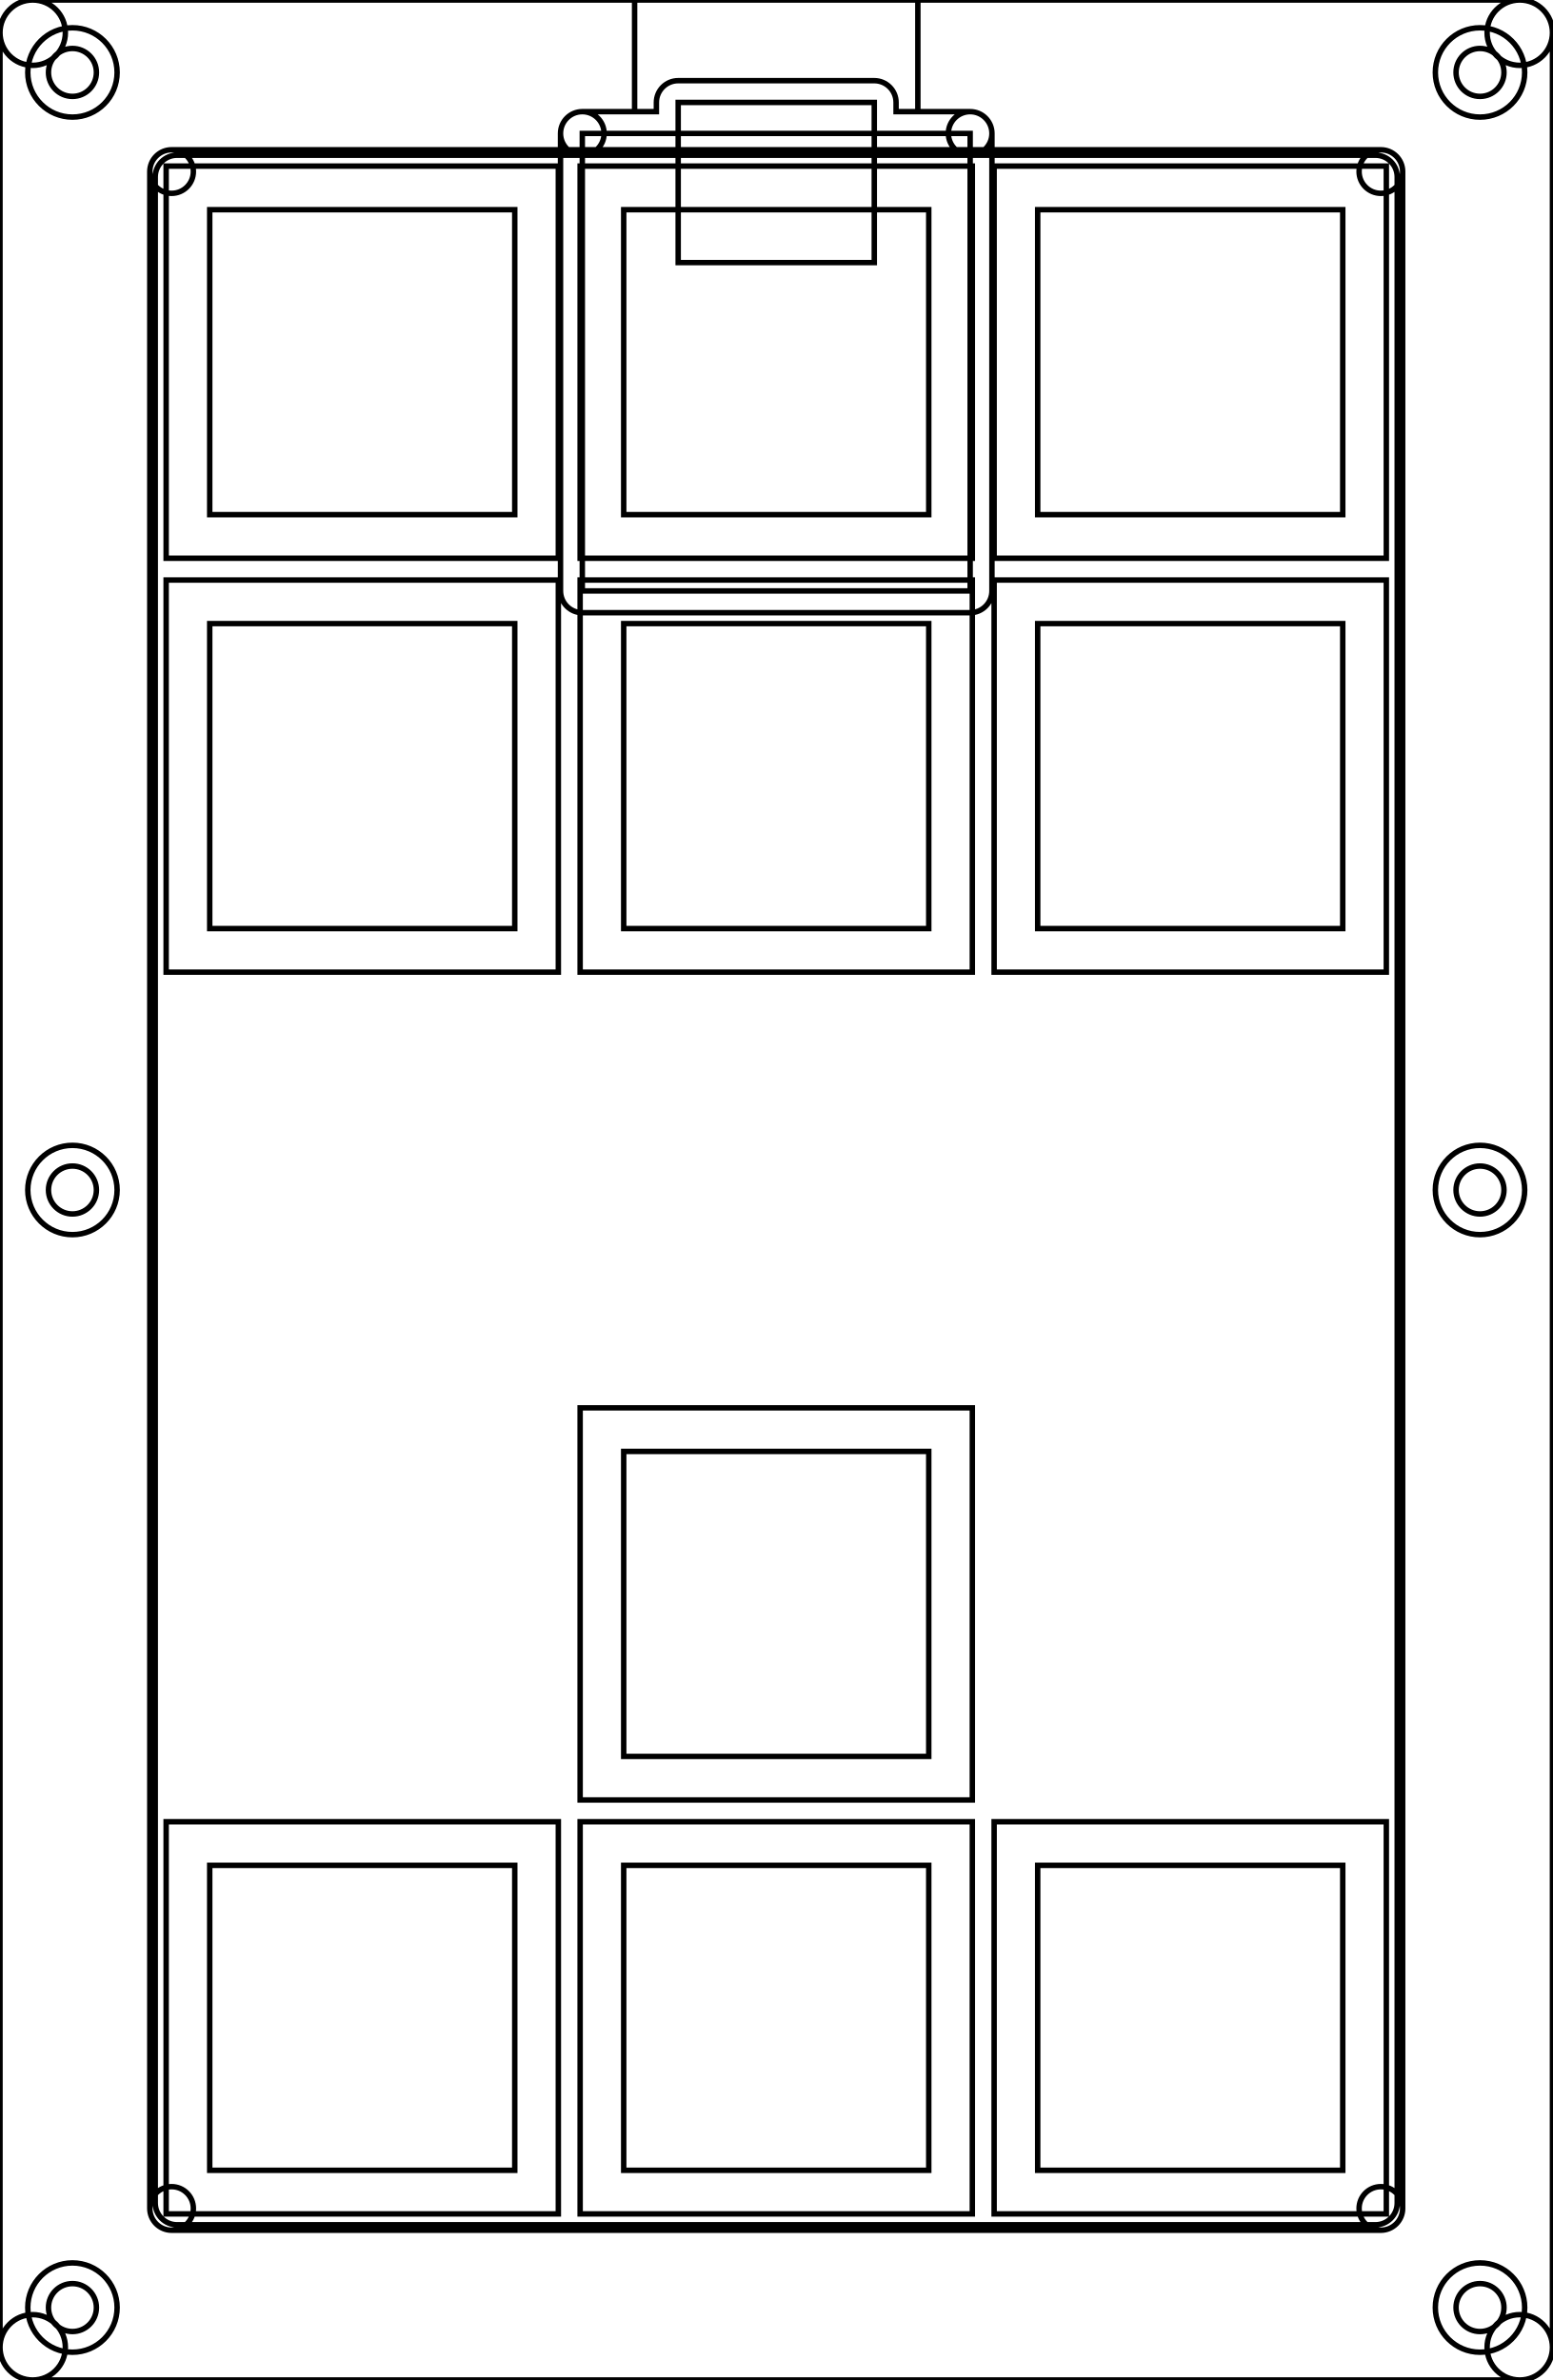
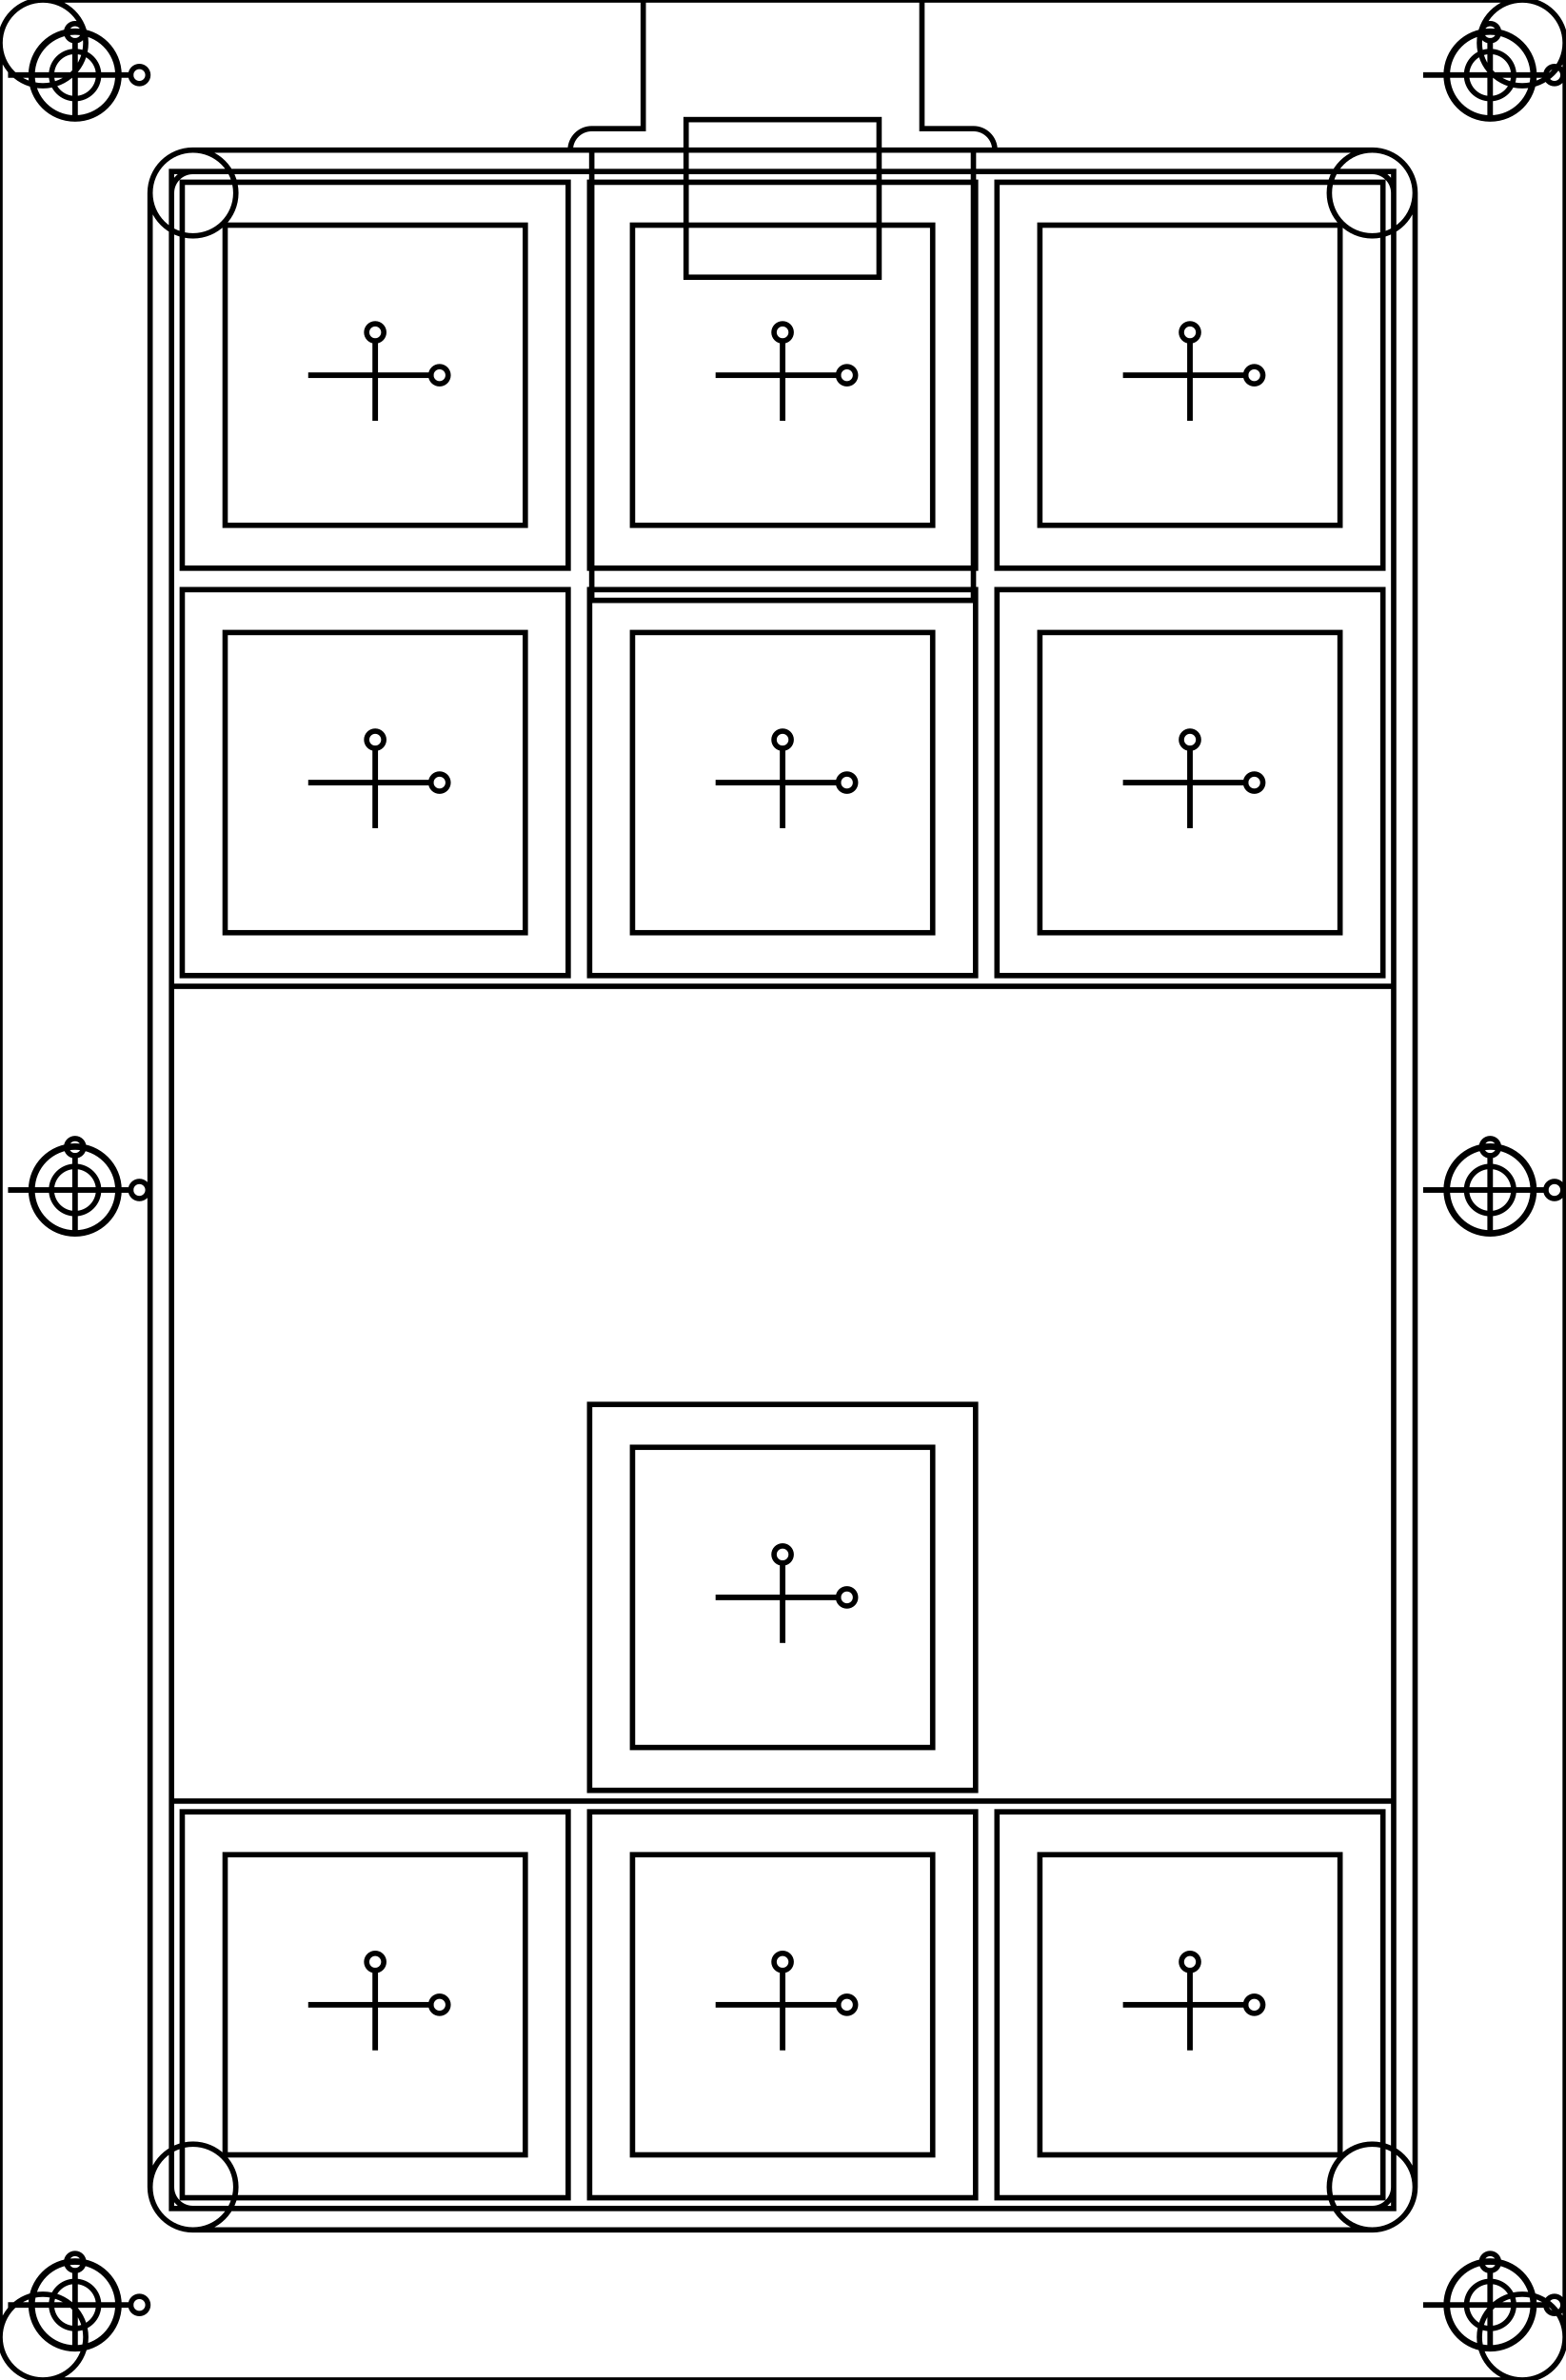
- <svg xmlns="http://www.w3.org/2000/svg" width="71.25mm" height="109.25mm" viewBox="0 0 71.25 109.25">
+ <svg xmlns="http://www.w3.org/2000/svg" width="73mm" height="111mm" viewBox="0 0 73 111">
  <g id="svgGroup" stroke-linecap="round" fill-rule="evenodd" font-size="9pt" stroke="#000" stroke-width="0.25mm" fill="none" style="stroke:#000;stroke-width:0.25mm;fill:none">
-     <path d="M 8.125 102.125 L 63.125 102.125 A 1 1 0 0 0 64.125 101.125 L 64.125 8.125 A 1 1 0 0 0 63.125 7.125 L 8.125 7.125 A 1 1 0 0 0 7.125 8.125 L 7.125 101.125 A 1 1 0 0 0 8.125 102.125 Z M 26.725 27.125 L 44.525 27.125 L 44.525 6.125 L 26.725 6.125 L 26.725 27.125 Z M 7.625 101.625 L 25.625 101.625 L 25.625 83.625 L 7.625 83.625 L 7.625 101.625 Z M 26.625 101.625 L 44.625 101.625 L 44.625 83.625 L 26.625 83.625 L 26.625 101.625 Z M 26.625 82.625 L 44.625 82.625 L 44.625 64.625 L 26.625 64.625 L 26.625 82.625 Z M 45.625 101.625 L 63.625 101.625 L 63.625 83.625 L 45.625 83.625 L 45.625 101.625 Z M 7.625 44.625 L 25.625 44.625 L 25.625 26.625 L 7.625 26.625 L 7.625 44.625 Z M 7.625 25.625 L 25.625 25.625 L 25.625 7.625 L 7.625 7.625 L 7.625 25.625 Z M 26.625 44.625 L 44.625 44.625 L 44.625 26.625 L 26.625 26.625 L 26.625 44.625 Z M 26.625 25.625 L 44.625 25.625 L 44.625 7.625 L 26.625 7.625 L 26.625 25.625 Z M 45.625 44.625 L 63.625 44.625 L 63.625 26.625 L 45.625 26.625 L 45.625 44.625 Z M 45.625 25.625 L 63.625 25.625 L 63.625 7.625 L 45.625 7.625 L 45.625 25.625 Z M 45.525 6.125 L 45.525 27.125 A 1 1 0 0 1 44.525 28.125 L 26.725 28.125 A 1 1 0 0 1 25.725 27.125 L 25.725 6.125 M 9.625 99.625 L 23.625 99.625 L 23.625 85.625 L 9.625 85.625 L 9.625 99.625 Z M 28.625 99.625 L 42.625 99.625 L 42.625 85.625 L 28.625 85.625 L 28.625 99.625 Z M 28.625 80.625 L 42.625 80.625 L 42.625 66.625 L 28.625 66.625 L 28.625 80.625 Z M 47.625 99.625 L 61.625 99.625 L 61.625 85.625 L 47.625 85.625 L 47.625 99.625 Z M 9.625 42.625 L 23.625 42.625 L 23.625 28.625 L 9.625 28.625 L 9.625 42.625 Z M 9.625 23.625 L 23.625 23.625 L 23.625 9.625 L 9.625 9.625 L 9.625 23.625 Z M 28.625 42.625 L 42.625 42.625 L 42.625 28.625 L 28.625 28.625 L 28.625 42.625 Z M 28.625 23.625 L 42.625 23.625 L 42.625 9.625 L 28.625 9.625 L 28.625 23.625 Z M 47.625 42.625 L 61.625 42.625 L 61.625 28.625 L 47.625 28.625 L 47.625 42.625 Z M 47.625 23.625 L 61.625 23.625 L 61.625 9.625 L 47.625 9.625 L 47.625 23.625 Z M 31.125 12.054 L 40.125 12.054 L 40.125 4.703 L 31.125 4.703 L 31.125 12.054 Z M 44.525 5.125 L 41.125 5.125 L 41.125 4.703 A 1 1 0 0 0 40.125 3.703 L 31.125 3.703 A 1 1 0 0 0 30.125 4.703 L 30.125 5.125 L 26.725 5.125 M 3.325 3.325 m -2.05 0 a 2.05 2.05 0 0 1 4.1 0 a 2.05 2.05 0 0 1 -4.1 0 z M 67.925 3.325 m -2.05 0 a 2.05 2.05 0 0 1 4.1 0 a 2.05 2.05 0 0 1 -4.1 0 z M 3.325 54.625 m -2.05 0 a 2.05 2.05 0 0 1 4.1 0 a 2.05 2.05 0 0 1 -4.1 0 z M 67.925 54.625 m -2.05 0 a 2.05 2.05 0 0 1 4.1 0 a 2.05 2.05 0 0 1 -4.1 0 z M 3.325 105.925 m -2.05 0 a 2.05 2.05 0 0 1 4.1 0 a 2.05 2.05 0 0 1 -4.1 0 z M 67.925 105.925 m -2.05 0 a 2.05 2.05 0 0 1 4.1 0 a 2.05 2.05 0 0 1 -4.1 0 z M 69.75 107.75 m -1.5 0 a 1.5 1.5 0 0 0 3 0 a 1.5 1.5 0 0 0 -3 0 z M 69.75 1.5 m -1.5 0 a 1.5 1.5 0 0 0 3 0 a 1.5 1.5 0 0 0 -3 0 z M 1.5 1.5 m -1.5 0 a 1.5 1.5 0 0 0 3 0 a 1.5 1.5 0 0 0 -3 0 z M 1.5 107.75 m -1.5 0 a 1.5 1.5 0 0 0 3 0 a 1.5 1.5 0 0 0 -3 0 z M 3.325 3.325 m -1.1 0 a 1.1 1.1 0 0 1 2.2 0 a 1.1 1.1 0 0 1 -2.2 0 z M 67.925 3.325 m -1.1 0 a 1.1 1.1 0 0 1 2.2 0 a 1.1 1.1 0 0 1 -2.2 0 z M 3.325 54.625 m -1.1 0 a 1.1 1.1 0 0 1 2.2 0 a 1.1 1.1 0 0 1 -2.2 0 z M 67.925 54.625 m -1.1 0 a 1.1 1.1 0 0 1 2.2 0 a 1.1 1.1 0 0 1 -2.2 0 z M 3.325 105.925 m -1.1 0 a 1.1 1.1 0 0 1 2.2 0 a 1.1 1.1 0 0 1 -2.2 0 z M 67.925 105.925 m -1.1 0 a 1.1 1.1 0 0 1 2.2 0 a 1.1 1.1 0 0 1 -2.2 0 z M 63.375 101.375 m -1 0 a 1 1 0 0 0 2 0 a 1 1 0 0 0 -2 0 z M 63.375 7.875 m -1 0 a 1 1 0 0 0 2 0 a 1 1 0 0 0 -2 0 z M 7.875 7.875 m -1 0 a 1 1 0 0 0 2 0 a 1 1 0 0 0 -2 0 z M 7.875 101.375 m -1 0 a 1 1 0 0 0 2 0 a 1 1 0 0 0 -2 0 z M 44.525 6.125 m -1 0 a 1 1 0 0 0 2 0 a 1 1 0 0 0 -2 0 z M 26.725 6.125 m -1 0 a 1 1 0 0 0 2 0 a 1 1 0 0 0 -2 0 z M 1.5 109.25 69.75 109.25 M 71.25 107.75 71.25 1.5 M 1.5 0 69.75 0 M 0 107.75 0 1.5 M 7.875 102.375 63.375 102.375 M 64.375 101.375 64.375 7.875 M 7.875 6.875 63.375 6.875 M 6.875 101.375 6.875 7.875 M 42.125 5.125 42.125 0 M 29.125 0 29.125 5.125" vector-effect="non-scaling-stroke" />
+     <path d="M 8 103 L 65 103 L 65 8 L 8 8 L 8 103 Z M 8.5 102.5 L 26.5 102.5 L 26.5 84.5 L 8.5 84.5 L 8.5 102.5 Z M 27.5 102.5 L 45.5 102.5 L 45.5 84.5 L 27.5 84.5 L 27.5 102.5 Z M 27.5 83.5 L 45.5 83.5 L 45.5 65.5 L 27.5 65.5 L 27.5 83.5 Z M 46.5 102.5 L 64.5 102.5 L 64.5 84.5 L 46.5 84.5 L 46.5 102.5 Z M 8.5 45.5 L 26.5 45.5 L 26.5 27.5 L 8.5 27.5 L 8.5 45.5 Z M 8.5 26.5 L 26.5 26.5 L 26.5 8.5 L 8.5 8.5 L 8.5 26.5 Z M 27.5 45.5 L 45.5 45.5 L 45.5 27.5 L 27.5 27.5 L 27.5 45.5 Z M 27.5 26.5 L 45.5 26.5 L 45.5 8.5 L 27.5 8.5 L 27.5 26.5 Z M 46.5 45.5 L 64.5 45.5 L 64.5 27.5 L 46.5 27.5 L 46.5 45.5 Z M 46.5 26.5 L 64.5 26.5 L 64.5 8.5 L 46.5 8.5 L 46.5 26.5 Z M 45.4 7 L 45.4 28 L 27.6 28 L 27.6 7 M 10.5 100.5 L 24.5 100.5 L 24.5 86.5 L 10.5 86.5 L 10.5 100.5 Z M 29.5 100.5 L 43.5 100.5 L 43.5 86.5 L 29.5 86.5 L 29.5 100.5 Z M 29.5 81.5 L 43.5 81.5 L 43.5 67.5 L 29.5 67.5 L 29.5 81.5 Z M 48.5 100.5 L 62.5 100.5 L 62.5 86.5 L 48.5 86.5 L 48.5 100.5 Z M 10.5 43.5 L 24.5 43.5 L 24.5 29.5 L 10.5 29.5 L 10.5 43.5 Z M 10.5 24.5 L 24.5 24.5 L 24.5 10.5 L 10.5 10.5 L 10.5 24.5 Z M 29.5 43.5 L 43.5 43.5 L 43.5 29.5 L 29.5 29.5 L 29.5 43.5 Z M 29.5 24.5 L 43.5 24.5 L 43.5 10.5 L 29.5 10.5 L 29.5 24.5 Z M 48.5 43.5 L 62.5 43.5 L 62.5 29.5 L 48.5 29.5 L 48.5 43.5 Z M 48.5 24.5 L 62.5 24.5 L 62.5 10.5 L 48.5 10.5 L 48.5 24.5 Z M 41 12.929 L 41 5.578 L 32 5.578 L 32 12.929 L 41 12.929 Z M 66.5 107.505 L 69.495 107.505 L 69.495 109.5 L 69.505 109.5 L 69.505 107.505 L 72.1 107.505 A 0.4 0.4 0 1 0 72.1 107.495 L 69.505 107.495 L 69.505 105.9 A 0.4 0.4 0 1 0 69.495 105.9 L 69.495 107.495 L 66.5 107.495 L 66.5 107.505 Z M 0.5 107.505 L 3.495 107.505 L 3.495 109.5 L 3.505 109.5 L 3.505 107.505 L 6.1 107.505 A 0.4 0.4 0 1 0 6.1 107.495 L 3.505 107.495 L 3.505 105.9 A 0.4 0.4 0 1 0 3.495 105.9 L 3.495 107.495 L 0.5 107.495 L 0.5 107.505 Z M 33.5 93.505 L 36.495 93.505 L 36.495 95.5 L 36.505 95.5 L 36.505 93.505 L 39.1 93.505 A 0.4 0.4 0 1 0 39.1 93.495 L 36.505 93.495 L 36.505 91.9 A 0.4 0.4 0 1 0 36.495 91.9 L 36.495 93.495 L 33.5 93.495 L 33.5 93.505 Z M 33.5 74.505 L 36.495 74.505 L 36.495 76.5 L 36.505 76.5 L 36.505 74.505 L 39.1 74.505 A 0.4 0.4 0 1 0 39.1 74.495 L 36.505 74.495 L 36.505 72.9 A 0.4 0.4 0 1 0 36.495 72.9 L 36.495 74.495 L 33.5 74.495 L 33.5 74.505 Z M 52.5 93.505 L 55.495 93.505 L 55.495 95.5 L 55.505 95.5 L 55.505 93.505 L 58.1 93.505 A 0.4 0.4 0 1 0 58.1 93.495 L 55.505 93.495 L 55.505 91.9 A 0.4 0.4 0 1 0 55.495 91.9 L 55.495 93.495 L 52.5 93.495 L 52.5 93.505 Z M 33.5 36.505 L 36.495 36.505 L 36.495 38.5 L 36.505 38.5 L 36.505 36.505 L 39.1 36.505 A 0.4 0.4 0 1 0 39.1 36.495 L 36.505 36.495 L 36.505 34.9 A 0.4 0.4 0 1 0 36.495 34.9 L 36.495 36.495 L 33.5 36.495 L 33.5 36.505 Z M 52.5 36.505 L 55.495 36.505 L 55.495 38.5 L 55.505 38.5 L 55.505 36.505 L 58.1 36.505 A 0.4 0.4 0 1 0 58.1 36.495 L 55.505 36.495 L 55.505 34.9 A 0.4 0.4 0 1 0 55.495 34.9 L 55.495 36.495 L 52.5 36.495 L 52.5 36.505 Z M 66.5 55.505 L 69.495 55.505 L 69.495 57.5 L 69.505 57.5 L 69.505 55.505 L 72.1 55.505 A 0.4 0.4 0 1 0 72.1 55.495 L 69.505 55.495 L 69.505 53.9 A 0.4 0.4 0 1 0 69.495 53.9 L 69.495 55.495 L 66.5 55.495 L 66.5 55.505 Z M 14.5 93.505 L 17.495 93.505 L 17.495 95.5 L 17.505 95.5 L 17.505 93.505 L 20.1 93.505 A 0.4 0.4 0 1 0 20.1 93.495 L 17.505 93.495 L 17.505 91.9 A 0.4 0.4 0 1 0 17.495 91.9 L 17.495 93.495 L 14.5 93.495 L 14.5 93.505 Z M 14.5 36.505 L 17.495 36.505 L 17.495 38.5 L 17.505 38.5 L 17.505 36.505 L 20.1 36.505 A 0.4 0.4 0 1 0 20.1 36.495 L 17.505 36.495 L 17.505 34.9 A 0.4 0.4 0 1 0 17.495 34.9 L 17.495 36.495 L 14.5 36.495 L 14.5 36.505 Z M 33.5 17.505 L 36.495 17.505 L 36.495 19.5 L 36.505 19.5 L 36.505 17.505 L 39.1 17.505 A 0.4 0.4 0 1 0 39.1 17.495 L 36.505 17.495 L 36.505 15.9 A 0.4 0.4 0 1 0 36.495 15.9 L 36.495 17.495 L 33.5 17.495 L 33.5 17.505 Z M 52.5 17.505 L 55.495 17.505 L 55.495 19.5 L 55.505 19.5 L 55.505 17.505 L 58.1 17.505 A 0.4 0.4 0 1 0 58.1 17.495 L 55.505 17.495 L 55.505 15.9 A 0.4 0.4 0 1 0 55.495 15.9 L 55.495 17.495 L 52.5 17.495 L 52.5 17.505 Z M 66.5 3.505 L 69.495 3.505 L 69.495 5.5 L 69.505 5.5 L 69.505 3.505 L 72.1 3.505 A 0.4 0.4 0 1 0 72.1 3.495 L 69.505 3.495 L 69.505 1.9 A 0.4 0.4 0 1 0 69.495 1.9 L 69.495 3.495 L 66.5 3.495 L 66.5 3.505 Z M 0.5 55.505 L 3.495 55.505 L 3.495 57.5 L 3.505 57.5 L 3.505 55.505 L 6.1 55.505 A 0.4 0.4 0 1 0 6.1 55.495 L 3.505 55.495 L 3.505 53.9 A 0.4 0.4 0 1 0 3.495 53.9 L 3.495 55.495 L 0.5 55.495 L 0.5 55.505 Z M 14.5 17.505 L 17.495 17.505 L 17.495 19.5 L 17.505 19.5 L 17.505 17.505 L 20.1 17.505 A 0.4 0.4 0 1 0 20.1 17.495 L 17.505 17.495 L 17.505 15.9 A 0.4 0.4 0 1 0 17.495 15.9 L 17.495 17.495 L 14.5 17.495 L 14.5 17.505 Z M 0.5 3.505 L 3.495 3.505 L 3.495 5.5 L 3.505 5.5 L 3.505 3.505 L 6.1 3.505 A 0.4 0.4 0 1 0 6.1 3.495 L 3.505 3.495 L 3.505 1.9 A 0.4 0.4 0 1 0 3.495 1.9 L 3.495 3.495 L 0.5 3.495 L 0.5 3.505 Z M 3.5 3.5 m -2.05 0 a 2.05 2.05 0 0 1 4.1 0 a 2.05 2.05 0 0 1 -4.1 0 z M 69.5 3.5 m -2.05 0 a 2.05 2.05 0 0 1 4.1 0 a 2.05 2.05 0 0 1 -4.1 0 z M 3.5 55.5 m -2.05 0 a 2.05 2.05 0 0 1 4.1 0 a 2.05 2.05 0 0 1 -4.1 0 z M 69.5 55.5 m -2.05 0 a 2.05 2.05 0 0 1 4.1 0 a 2.05 2.05 0 0 1 -4.1 0 z M 3.5 107.5 m -2.05 0 a 2.05 2.05 0 0 1 4.1 0 a 2.05 2.05 0 0 1 -4.1 0 z M 69.5 107.5 m -2.05 0 a 2.05 2.05 0 0 1 4.1 0 a 2.05 2.05 0 0 1 -4.1 0 z M 3.5 3.5 m -2 0 a 2 2 0 0 1 4 0 a 2 2 0 0 1 -4 0 z M 69.5 3.5 m -2 0 a 2 2 0 0 1 4 0 a 2 2 0 0 1 -4 0 z M 3.5 55.5 m -2 0 a 2 2 0 0 1 4 0 a 2 2 0 0 1 -4 0 z M 69.5 55.5 m -2 0 a 2 2 0 0 1 4 0 a 2 2 0 0 1 -4 0 z M 3.5 107.5 m -2 0 a 2 2 0 0 1 4 0 a 2 2 0 0 1 -4 0 z M 69.5 107.5 m -2 0 a 2 2 0 0 1 4 0 a 2 2 0 0 1 -4 0 z M 71 109 m -2 0 a 2 2 0 0 0 4 0 a 2 2 0 0 0 -4 0 z M 71 2 m -2 0 a 2 2 0 0 0 4 0 a 2 2 0 0 0 -4 0 z M 2 2 m -2 0 a 2 2 0 0 0 4 0 a 2 2 0 0 0 -4 0 z M 2 109 m -2 0 a 2 2 0 0 0 4 0 a 2 2 0 0 0 -4 0 z M 64 102 m -2 0 a 2 2 0 0 0 4 0 a 2 2 0 0 0 -4 0 z M 64 9 m -2 0 a 2 2 0 0 0 4 0 a 2 2 0 0 0 -4 0 z M 9 9 m -2 0 a 2 2 0 0 0 4 0 a 2 2 0 0 0 -4 0 z M 9 102 m -2 0 a 2 2 0 0 0 4 0 a 2 2 0 0 0 -4 0 z M 26.6 7 A 1 1 0 0 1 27.6 6 L 30 6 L 30 0 M 43 0 L 43 6 L 45.4 6 A 1 1 0 0 1 46.4 7 M 3.5 3.5 m -1.1 0 a 1.1 1.1 0 0 1 2.2 0 a 1.1 1.1 0 0 1 -2.2 0 z M 69.5 3.5 m -1.1 0 a 1.1 1.1 0 0 1 2.2 0 a 1.1 1.1 0 0 1 -2.2 0 z M 3.5 55.5 m -1.1 0 a 1.1 1.1 0 0 1 2.2 0 a 1.1 1.1 0 0 1 -2.2 0 z M 69.5 55.5 m -1.1 0 a 1.1 1.1 0 0 1 2.2 0 a 1.1 1.1 0 0 1 -2.2 0 z M 3.5 107.5 m -1.1 0 a 1.1 1.1 0 0 1 2.2 0 a 1.1 1.1 0 0 1 -2.2 0 z M 69.5 107.5 m -1.1 0 a 1.1 1.1 0 0 1 2.2 0 a 1.1 1.1 0 0 1 -2.2 0 z M 8 84 65 84 M 8 46 65 46 M 65 102 A 1 1 0 0 1 64 103 M 64 8 A 1 1 0 0 1 65 9 M 8 9 A 1 1 0 0 1 9 8 M 9 103 A 1 1 0 0 1 8 102 M 2 111 71 111 M 73 109 73 2 M 2 0 71 0 M 0 109 0 2 M 9 104 64 104 M 66 102 66 9 M 9 7 64 7 M 7 102 7 9" vector-effect="non-scaling-stroke" />
  </g>
</svg>
